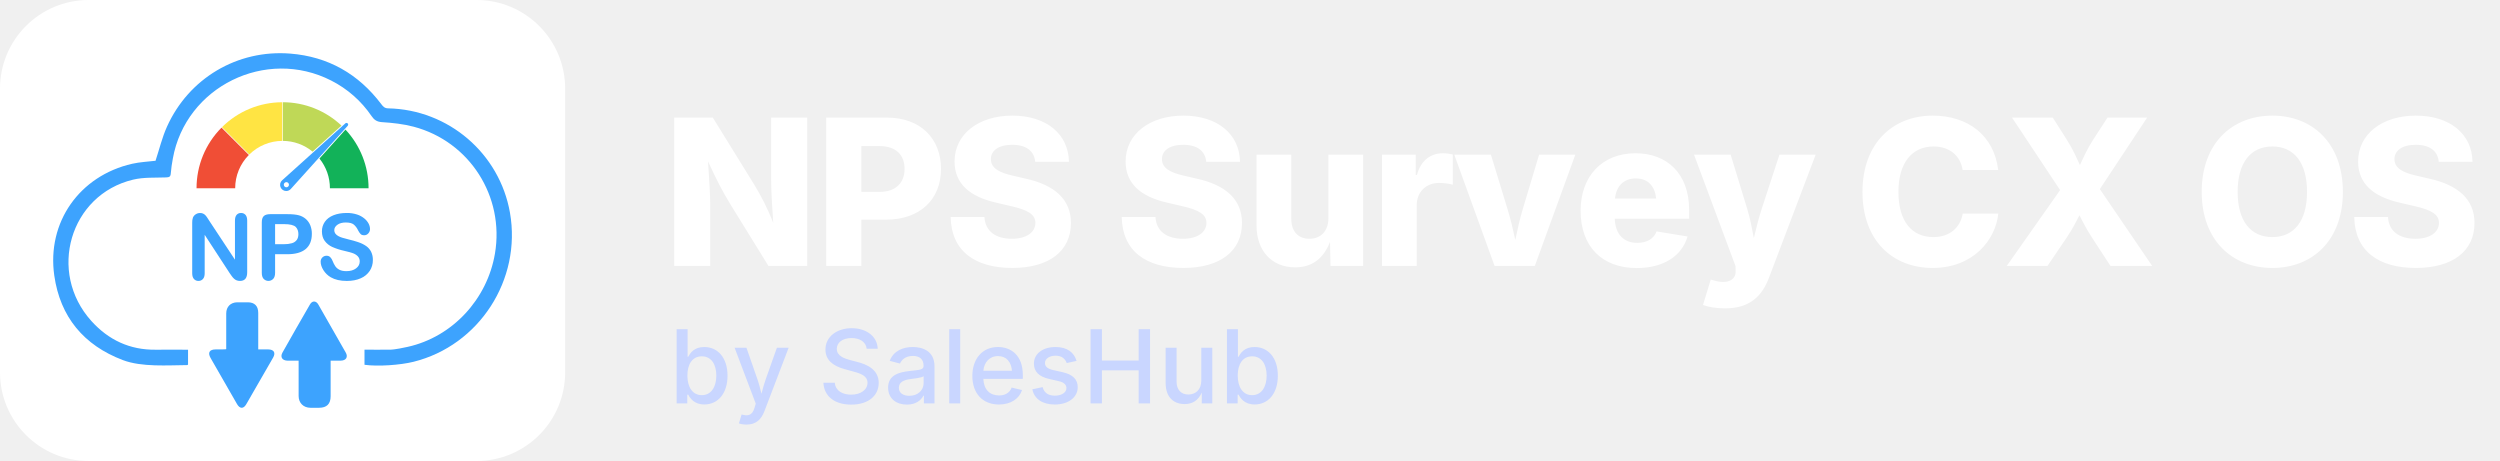
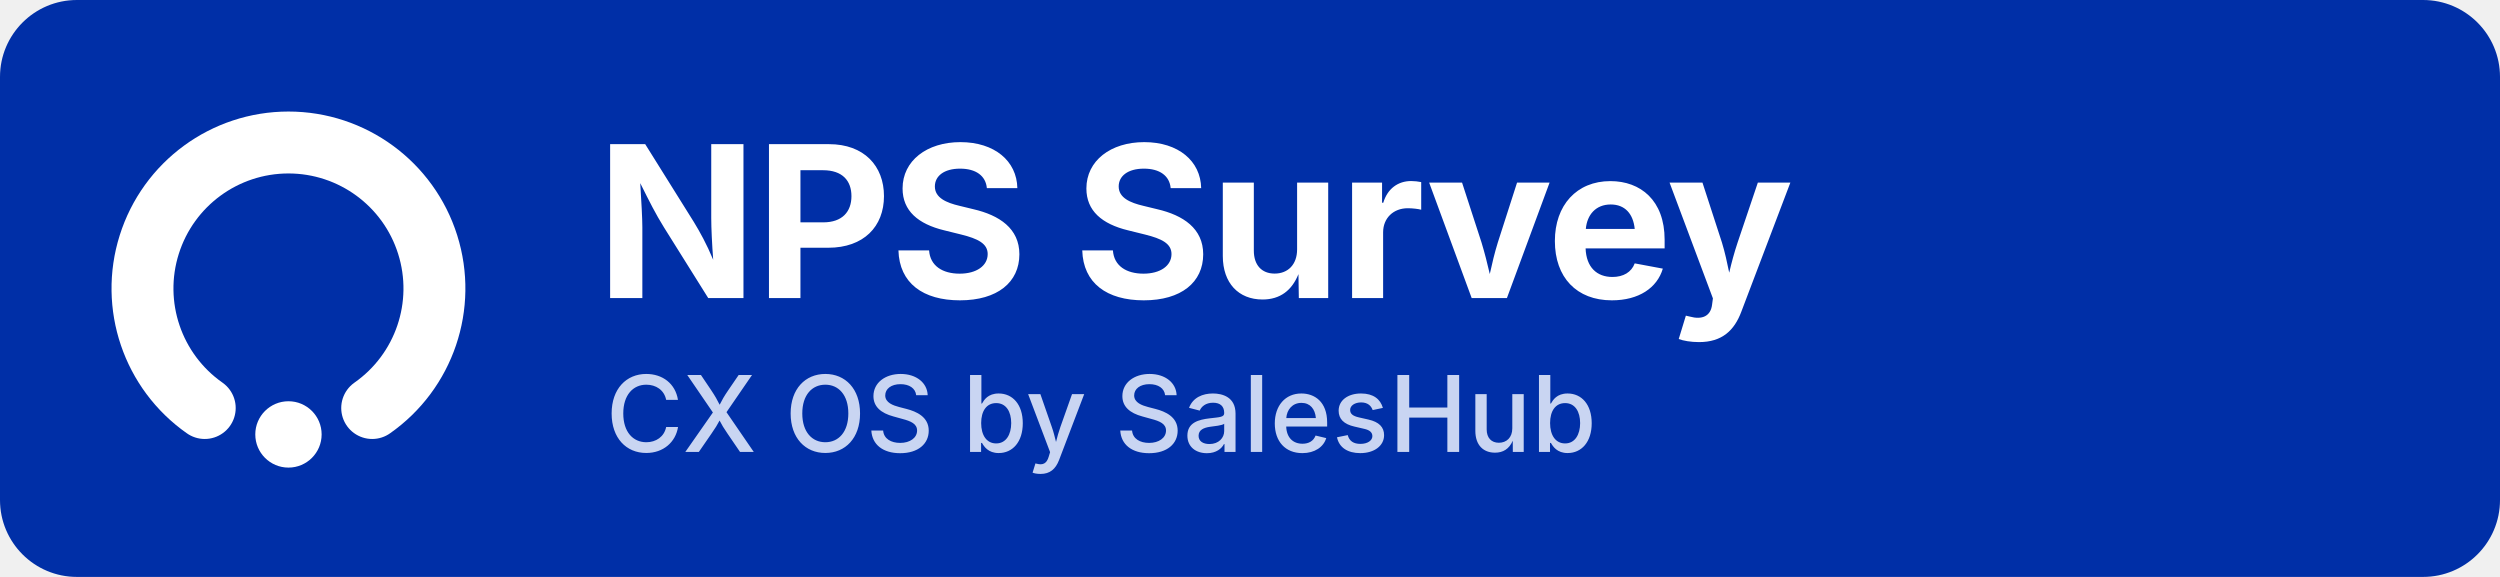
- <svg xmlns="http://www.w3.org/2000/svg" viewBox="0 0 1128 208" width="1128" height="208" role="img" aria-label="NPS Survey CX OS by SalesHub">
-   <rect x="0" y="0" width="255.0" height="208.0" rx="40" fill="#FFFFFF" />
-   <g transform="translate(24.00 24.00) scale(0.25872)">
-     <path fill="#3da3fe" d="M372.42,469.69,417,537.19V469.06q0-6.63,2.85-10a9.64,9.64,0,0,1,7.7-3.32,9.94,9.94,0,0,1,7.89,3.32q2.89,3.33,2.89,10v90.08q0,15.08-12.5,15.08a16.58,16.58,0,0,1-5.63-.9,14.28,14.28,0,0,1-4.68-2.85,27.84,27.84,0,0,1-4.07-4.57q-1.87-2.62-3.75-5.35l-43.51-66.72v67.11q0,6.55-3.05,9.92a10.06,10.06,0,0,1-7.81,3.36,10,10,0,0,1-7.89-3.4q-3-3.41-3-9.88V472.58a25.12,25.12,0,0,1,1.25-8.83,12.6,12.6,0,0,1,4.92-5.74,13.36,13.36,0,0,1,7.42-2.23,12.18,12.18,0,0,1,9.26,3.75,28.4,28.4,0,0,1,3.44,4.45Q370.54,466.73,372.42,469.69Z" transform="translate(-100 -177.06)" />
-     <path fill="#3da3fe" d="M508.2,527.66H487v32.42q0,6.95-3.28,10.55a11.56,11.56,0,0,1-16.72,0q-3.19-3.54-3.2-10.43V472q0-7.65,3.52-10.93t11.17-3.29H508.2q13.2,0,20.32,2a30.23,30.23,0,0,1,12.14,6.48,29.17,29.17,0,0,1,7.78,11.09,39.1,39.1,0,0,1,2.65,14.77q0,17.5-10.78,26.52T508.2,527.66Zm-5.62-52.5H487v35h15.63a46.84,46.84,0,0,0,13.71-1.72,16,16,0,0,0,8.4-5.63q2.88-3.9,2.89-10.23,0-7.57-4.45-12.35Q518.12,475.16,502.58,475.16Z" transform="translate(-100 -177.06)" />
-     <path fill="#3da3fe" d="M657.5,537.89a33.7,33.7,0,0,1-5.35,18.67,35.53,35.53,0,0,1-15.67,13q-10.31,4.69-24.45,4.69-16.95,0-28-6.41a37.15,37.15,0,0,1-12.69-12.3q-4.89-7.69-4.89-15a10.15,10.15,0,0,1,10.4-10.24,8.82,8.82,0,0,1,6.21,2.35,18.48,18.48,0,0,1,4.33,7,46.63,46.63,0,0,0,4.73,9.14,19,19,0,0,0,7.15,6q4.61,2.38,12.11,2.39,10.3,0,16.75-4.81t6.45-12a12.68,12.68,0,0,0-3.48-9.26,22.43,22.43,0,0,0-9-5.43q-5.5-1.87-14.73-4A107.87,107.87,0,0,1,586.76,515a33.39,33.39,0,0,1-13.21-10.55q-4.87-6.68-4.88-16.6A28.47,28.47,0,0,1,573.83,471q5.16-7.35,14.92-11.29t23-4A56.66,56.66,0,0,1,630,458.4a38.4,38.4,0,0,1,12.77,7,29.19,29.19,0,0,1,7.43,9.1,21,21,0,0,1,2.34,9.3,11,11,0,0,1-2.93,7.46,9.32,9.32,0,0,1-7.3,3.32q-4,0-6.06-2a26.75,26.75,0,0,1-4.49-6.52,29.67,29.67,0,0,0-7.5-10.12q-4.38-3.63-14.06-3.63-9,0-14.5,3.94t-5.5,9.49a9.61,9.61,0,0,0,1.87,5.94,15.77,15.77,0,0,0,5.16,4.3,34.85,34.85,0,0,0,6.64,2.81q3.36,1,11.09,3a174.3,174.3,0,0,1,17.54,5,53.21,53.21,0,0,1,13.36,6.64,27.25,27.25,0,0,1,8.59,9.88A31.64,31.64,0,0,1,657.5,537.89Z" transform="translate(-100 -177.06)" />
-     <path fill="#12b259" d="M609.74,310.33l-45.41,50.45a82.18,82.18,0,0,1,18.28,51.79H650A149.47,149.47,0,0,0,609.74,310.33Z" transform="translate(-100 -177.06)" />
-     <path fill="#bfd857" d="M602.79,303.34a149.45,149.45,0,0,0-102.25-40.76V330a82.18,82.18,0,0,1,51.85,18.74Z" transform="translate(-100 -177.06)" />
-     <path fill="#ffe443" d="M442,353.79A82.3,82.3,0,0,1,499.46,330v-67.4a149.52,149.52,0,0,0-105.14,43.55Z" transform="translate(-100 -177.06)" />
-     <path fill="#f04e36" d="M393.56,306.89A149.51,149.51,0,0,0,350,412.57h67.39a82.3,82.3,0,0,1,23.83-58Z" transform="translate(-100 -177.06)" />
-     <path fill="#3da3fe" d="M506.39,417.42a10.71,10.71,0,0,1-7.16-18.67l110.33-99.32a2.89,2.89,0,0,1,2-.77,3,3,0,0,1,2.68,1.78,2.85,2.85,0,0,1-.51,3.1L514.36,413.88a10.74,10.74,0,0,1-8,3.54Zm.29-15.48a4.49,4.49,0,1,0,4.49,4.49A4.5,4.5,0,0,0,506.68,401.94Z" transform="translate(-100 -177.06)" />
-     <path fill="#3da3fe" d="M278.48,364.67c6.6-20,11.42-40.44,19.86-59.24,37.94-84.51,122.71-135,215.13-127.66,66,5.25,119,35.48,158.91,88.42,3.07,4.08,5.77,6.93,11.71,7.06,105.29,2.17,194.36,78.57,212.51,182,20.5,116.79-53.74,231.53-168.25,260-23.13,5.76-62,8.49-85.43,5.22V694.1c5.31,0,40.69.26,46-.05,0,0,6.79.13,29.08-4.8C796.45,671.9,857,606,870.41,526.57c16.87-99.55-44.09-195.4-141.68-221.28-18-4.77-36.91-6.8-55.53-8-8.92-.58-13.59-4.14-18-10.57a187.82,187.82,0,0,0-70.36-61.94C470.94,166.61,331.08,235.47,308.64,360.9a237,237,0,0,0-3.55,25.8c-.39,5.85-2.65,6.76-8.06,7-19.3.73-39.24-.54-57.75,3.91C129.11,424,89.66,559,166.66,644.19c29.9,33.11,67.11,50.55,112.22,50,15.28-.19,40.57,0,56.3,0V720c-.41.34-.84,1-1.28,1-34.4.22-79.28,3.84-112.39-8.71C153.33,686.43,112.22,637,101.92,565,88.57,471.81,146,390.79,237.79,369.9,251.49,366.78,265.78,366.24,278.48,364.67Z" transform="translate(-100 -177.06)" />
-     <path fill="#3da3fe" d="M528,713.25c-7,0-13.27.1-19.54,0-9-.17-13-6.38-8.56-14.18q23.71-42.1,47.95-83.91c3.93-6.78,10.54-6.7,14.47.12q24.18,41.84,47.91,83.92c4.42,7.85.48,13.88-8.65,14.05-5.71.11-11.43,0-17.73,0v6.38c0,18.55,0,37.11,0,55.66,0,13.51-6.78,20.16-20.23,20.16-5,0-10.09,0-15.13,0-12-.09-20.41-8.4-20.46-20.38-.07-18.37,0-36.75,0-55.12Z" transform="translate(-100 -177.06)" />
-     <path fill="#3da3fe" d="M401.76,693.08V646.55c0-5.23,0-10.45,0-15.67.05-11.58,7.57-19.2,19.22-19.38,6.12-.09,12.24,0,18.37,0,11.86,0,18.22,6.42,18.24,18.45,0,18.91,0,37.82,0,56.73v7c6.25,0,11.95-.07,17.66,0,9.67.14,13.12,5.79,8.3,14.24q-23.25,40.8-46.86,81.38c-4.82,8.29-11.12,8.2-16-.16Q397.51,749,374.5,708.66c-5.33-9.34-2-14.9,8.71-15,5.59,0,11.17,0,16.75-.1A10.91,10.91,0,0,0,401.76,693.08Z" transform="translate(-100 -177.06)" />
+ <svg xmlns="http://www.w3.org/2000/svg" viewBox="0 0 520 120" role="img" aria-label="NPS Survey, CX OS by SalesHub">
+   <rect width="520" height="120" rx="16" fill="#002FA7" />
+   <g transform="translate(14 14) scale(.92)">
+     <path d="M31.07 77.03 A33 33 0 1 1 68.93 77.03" fill="none" stroke="#fff" stroke-width="14" stroke-linecap="round" />
+     <circle cx="50" cy="83" r="7.5" fill="#fff" />
  </g>
-   <path d="M304.19 120.0H320.452V92.283C320.452 88.061 320.003 80.783 319.463 72.832C323.192 80.828 325.663 85.859 329.616 92.283L346.731 120.0H364.206V53.066H347.944V81.547C347.944 86.219 348.438 93.9 348.887 100.594C346.057 93.316 343.272 88.24 340.307 83.299L321.62 53.066H304.19ZM372.788 120.0H388.645V99.111H399.741C415.104 99.111 424.582 89.992 424.582 76.201C424.582 62.5 415.284 53.066 400.19 53.066H372.788ZM388.645 86.578V65.914H396.821C404.278 65.914 408.141 69.912 408.141 76.201C408.141 82.4 404.278 86.578 396.866 86.578ZM456.748 120.898C473.324 120.898 483.207 113.307 483.207 100.594C483.207 89.902 475.705 83.434 462.768 80.604L456.973 79.256C450.998 77.908 447.09 75.932 447.09 71.799C447.09 68.07 450.369 65.33 456.703 65.33C463.082 65.33 466.631 68.16 467.08 73.012H482.309C482.129 60.613 472.246 52.168 456.748 52.168C441.565 52.168 430.694 60.479 430.694 72.877C430.694 82.939 437.701 88.734 449.246 91.385L456.344 93.047C463.666 94.709 467.17 96.73 467.17 100.549C467.17 104.816 463.127 107.736 456.569 107.736C449.336 107.736 444.53 104.412 444.17 97.898H428.942C429.211 113.352 439.992 120.898 456.748 120.898ZM533.928 120.898C550.504 120.898 560.387 113.307 560.387 100.594C560.387 89.902 552.885 83.434 539.947 80.604L534.152 79.256C528.178 77.908 524.269 75.932 524.269 71.799C524.269 68.07 527.549 65.33 533.883 65.33C540.262 65.33 543.81 68.16 544.26 73.012H559.488C559.309 60.613 549.426 52.168 533.928 52.168C518.744 52.168 507.873 60.479 507.873 72.877C507.873 82.939 514.881 88.734 526.426 91.385L533.523 93.047C540.846 94.709 544.35 96.73 544.35 100.549C544.35 104.816 540.307 107.736 533.748 107.736C526.516 107.736 521.709 104.412 521.35 97.898H506.121C506.391 113.352 517.172 120.898 533.928 120.898ZM584.377 120.629C592.463 120.629 597.404 116.137 600.099 109.129L600.324 120.0H615.058V69.777H599.381V98.438C599.381 104.277 595.922 107.736 590.801 107.736C585.679 107.736 582.625 104.367 582.625 98.707V69.777H566.947V101.762C566.947 113.127 573.82 120.629 584.377 120.629ZM623.55 120.0H639.228V92.598C639.228 86.578 643.496 82.535 649.291 82.535C651.177 82.535 654.007 82.85 655.49 83.344V69.688C654.187 69.373 652.525 69.148 651.043 69.148C645.517 69.148 641.115 72.338 639.318 78.941H638.779V69.777H623.55ZM674.359 120.0H692.507L710.79 69.777H694.439L687.072 94.35C685.724 98.887 684.691 103.424 683.703 108.275C682.669 103.424 681.591 98.842 680.199 94.35L672.697 69.777H656.165ZM738.509 120.943C750.683 120.943 758.904 115.418 761.419 106.703L747.449 104.412C746.191 107.781 743.001 109.578 738.779 109.578C732.849 109.578 728.851 105.984 728.581 98.707H762.138V94.754C762.138 78.178 752.031 69.148 737.925 69.148C722.831 69.148 713.173 79.57 713.173 95.068C713.173 111.15 722.741 120.943 738.509 120.943ZM728.671 89.588C729.255 84.062 732.534 80.514 738.06 80.514C743.54 80.514 746.64 83.883 747.269 89.588ZM768.384 137.609C770.72 138.508 774.493 139.137 778.357 139.137C789.632 139.137 795.112 133.432 798.167 125.301L819.235 69.777H802.884L794.843 94.35C793.495 98.617 792.372 102.885 791.339 107.422C790.485 102.885 789.677 98.662 788.374 94.35L780.872 69.777H764.341L783.073 120.09L783.118 122.201C783.343 126.289 779.525 128.221 773.864 126.693L771.888 126.154ZM872.022 120.898C890.216 120.898 900.413 108.32 901.626 96.371H885.589C884.466 102.885 879.524 106.973 872.337 106.973C862.723 106.973 856.569 100.01 856.569 86.578C856.569 73.596 862.589 66.094 872.427 66.094C879.614 66.094 884.511 70.182 885.544 76.695H901.581C899.739 61.107 887.925 52.168 872.022 52.168C854.188 52.168 840.352 64.477 840.352 86.578C840.352 108.545 853.919 120.898 872.022 120.898ZM905.446 120.0H923.819L932.489 107.197C935.589 102.57 936.712 100.055 938.239 97.135C939.766 100.055 940.934 102.57 943.899 107.197L952.255 120.0H971.077L947.448 85.32L968.786 53.066H950.907L944.393 63.084C941.608 67.486 940.036 71.08 938.464 74.494C936.891 71.08 935.364 67.486 932.579 63.084L926.2 53.066H907.827L929.524 85.77ZM1025.301 120.898C1043.225 120.898 1057.106 108.635 1057.106 86.578C1057.106 64.477 1043.225 52.168 1025.301 52.168C1007.287 52.168 993.407 64.477 993.407 86.578C993.407 108.545 1007.287 120.898 1025.301 120.898ZM1025.301 106.973C1015.553 106.973 1009.623 99.785 1009.623 86.578C1009.623 73.326 1015.553 66.094 1025.301 66.094C1035.004 66.094 1040.934 73.281 1040.934 86.578C1040.934 99.785 1035.004 106.973 1025.301 106.973ZM1090.035 120.898C1106.611 120.898 1116.494 113.307 1116.494 100.594C1116.494 89.902 1108.992 83.434 1096.055 80.604L1090.26 79.256C1084.285 77.908 1080.377 75.932 1080.377 71.799C1080.377 68.07 1083.656 65.33 1089.99 65.33C1096.369 65.33 1099.918 68.16 1100.367 73.012H1115.596C1115.416 60.613 1105.533 52.168 1090.035 52.168C1074.852 52.168 1063.981 60.479 1063.981 72.877C1063.981 82.939 1070.988 88.734 1082.533 91.385L1089.631 93.047C1096.953 94.709 1100.457 96.73 1100.457 100.549C1100.457 104.816 1096.414 107.736 1089.856 107.736C1082.623 107.736 1077.817 104.412 1077.457 97.898H1062.229C1062.498 113.352 1073.279 120.898 1090.035 120.898Z" fill="#FFFFFF" />
-   <path d="M317.769 182.494C323.878 182.494 328.258 177.62 328.258 169.512C328.258 161.336 323.789 156.574 317.769 156.574C313.075 156.574 311.39 159.427 310.514 160.977H310.245V148.533H305.303V182.0H310.11V178.069H310.514C311.39 179.664 313.21 182.494 317.769 182.494ZM316.669 178.294C312.491 178.294 310.155 174.7 310.155 169.467C310.155 164.256 312.423 160.774 316.669 160.774C321.026 160.774 323.205 164.525 323.205 169.467C323.205 174.453 320.959 178.294 316.669 178.294ZM333.402 191.029C334.008 191.299 335.311 191.568 336.861 191.568C340.904 191.568 343.397 189.502 344.924 185.481L355.84 156.889H350.54L345.486 171.151C344.7 173.33 344.138 175.509 343.577 177.665C343.038 175.509 342.521 173.353 341.757 171.151L336.794 156.889H331.448L340.994 182.112L340.455 183.954C339.534 187.188 337.737 187.817 335.176 187.144L334.615 187.009ZM384.074 182.562C391.935 182.562 396.472 178.429 396.472 172.746C396.472 166.704 391.104 164.413 386.836 163.312L383.58 162.459C381.019 161.785 377.56 160.595 377.56 157.428C377.56 154.598 380.121 152.531 384.186 152.531C387.982 152.531 390.7 154.283 391.037 157.338H396.023C395.866 152.015 391.171 148.084 384.298 148.084C377.56 148.084 372.439 151.925 372.439 157.72C372.439 162.302 375.673 165.109 381.154 166.569L385.062 167.647C388.656 168.613 391.419 169.759 391.419 172.679C391.419 175.913 388.296 178.069 384.051 178.069C380.188 178.069 376.954 176.362 376.662 172.701H371.518C371.833 178.811 376.549 182.562 384.074 182.562ZM409.208 182.562C413.273 182.562 415.654 180.518 416.62 178.563H416.867V182.0H421.651V165.334C421.651 158.079 415.878 156.574 411.836 156.574C407.366 156.574 403.143 158.326 401.436 162.818L406.086 164.031C406.782 162.324 408.624 160.595 411.903 160.595C415.047 160.595 416.71 162.212 416.71 164.997V165.132C416.71 166.906 414.8 166.884 410.376 167.4C405.636 167.939 400.717 169.197 400.717 174.902C400.717 179.844 404.423 182.562 409.208 182.562ZM410.308 178.586C407.545 178.586 405.569 177.351 405.569 174.97C405.569 172.387 407.86 171.443 410.645 171.062C412.172 170.859 415.991 170.455 416.732 169.736V172.948C416.732 175.891 414.329 178.586 410.308 178.586ZM433.241 148.533H428.299V182.0H433.241ZM450.715 182.517C456.084 182.517 459.924 179.889 461.115 175.98L456.465 174.88C455.589 177.216 453.523 178.429 450.76 178.429C446.65 178.429 443.865 175.801 443.685 170.949H461.497V169.197C461.497 160.146 456.016 156.574 450.289 156.574C443.258 156.574 438.721 161.897 438.721 169.624C438.721 177.418 443.303 182.517 450.715 182.517ZM443.708 167.266C443.977 163.649 446.358 160.662 450.311 160.662C454.107 160.662 456.241 163.312 456.6 167.266ZM475.917 182.517C482.048 182.517 486.271 179.282 486.271 174.7C486.271 171.219 484.07 168.973 479.42 167.917L475.378 167.019C472.615 166.39 471.492 165.401 471.492 163.739C471.492 161.853 473.558 160.482 476.276 160.482C479.241 160.482 480.656 162.055 481.307 163.807L485.732 162.841C484.654 159.112 481.667 156.574 476.231 156.574C470.548 156.574 466.505 159.562 466.505 164.054C466.505 167.647 468.752 169.938 473.423 170.994L477.646 171.96C480.027 172.499 481.172 173.532 481.172 175.127C481.172 176.991 479.151 178.519 475.961 178.519C473.042 178.519 471.132 177.306 470.436 174.678L465.787 175.644C466.685 180.091 470.459 182.517 475.917 182.517ZM492.066 182.0H497.187V167.086H513.763V182.0H518.907V148.533H513.763V162.684H497.187V148.533H492.066ZM534.495 182.314C537.954 182.314 540.649 180.765 542.221 177.126L542.244 182.0H546.983V156.889H542.019V171.758C542.019 175.733 539.526 178.002 536.179 178.002C532.9 178.002 530.878 175.846 530.878 172.229V156.889H525.937V172.836C525.937 179.035 529.374 182.314 534.495 182.314ZM566.075 182.494C572.184 182.494 576.564 177.62 576.564 169.512C576.564 161.336 572.094 156.574 566.075 156.574C561.38 156.574 559.696 159.427 558.82 160.977H558.55V148.533H553.609V182.0H558.416V178.069H558.82C559.696 179.664 561.515 182.494 566.075 182.494ZM564.974 178.294C560.796 178.294 558.461 174.7 558.461 169.467C558.461 164.256 560.729 160.774 564.974 160.774C569.332 160.774 571.51 164.525 571.51 169.467C571.51 174.453 569.264 178.294 564.974 178.294Z" fill="#C9D6FF" />
+   <text x="124" y="62" font-family="Inter, -apple-system, Segoe UI, Roboto, sans-serif" font-size="44" font-weight="700" fill="#fff" letter-spacing="-0.5">NPS Survey</text>
+   <text x="126" y="94" font-family="Inter, -apple-system, Segoe UI, Roboto, sans-serif" font-size="22" font-weight="500" fill="#c9d5f2">CX OS by SalesHub</text>
</svg>
